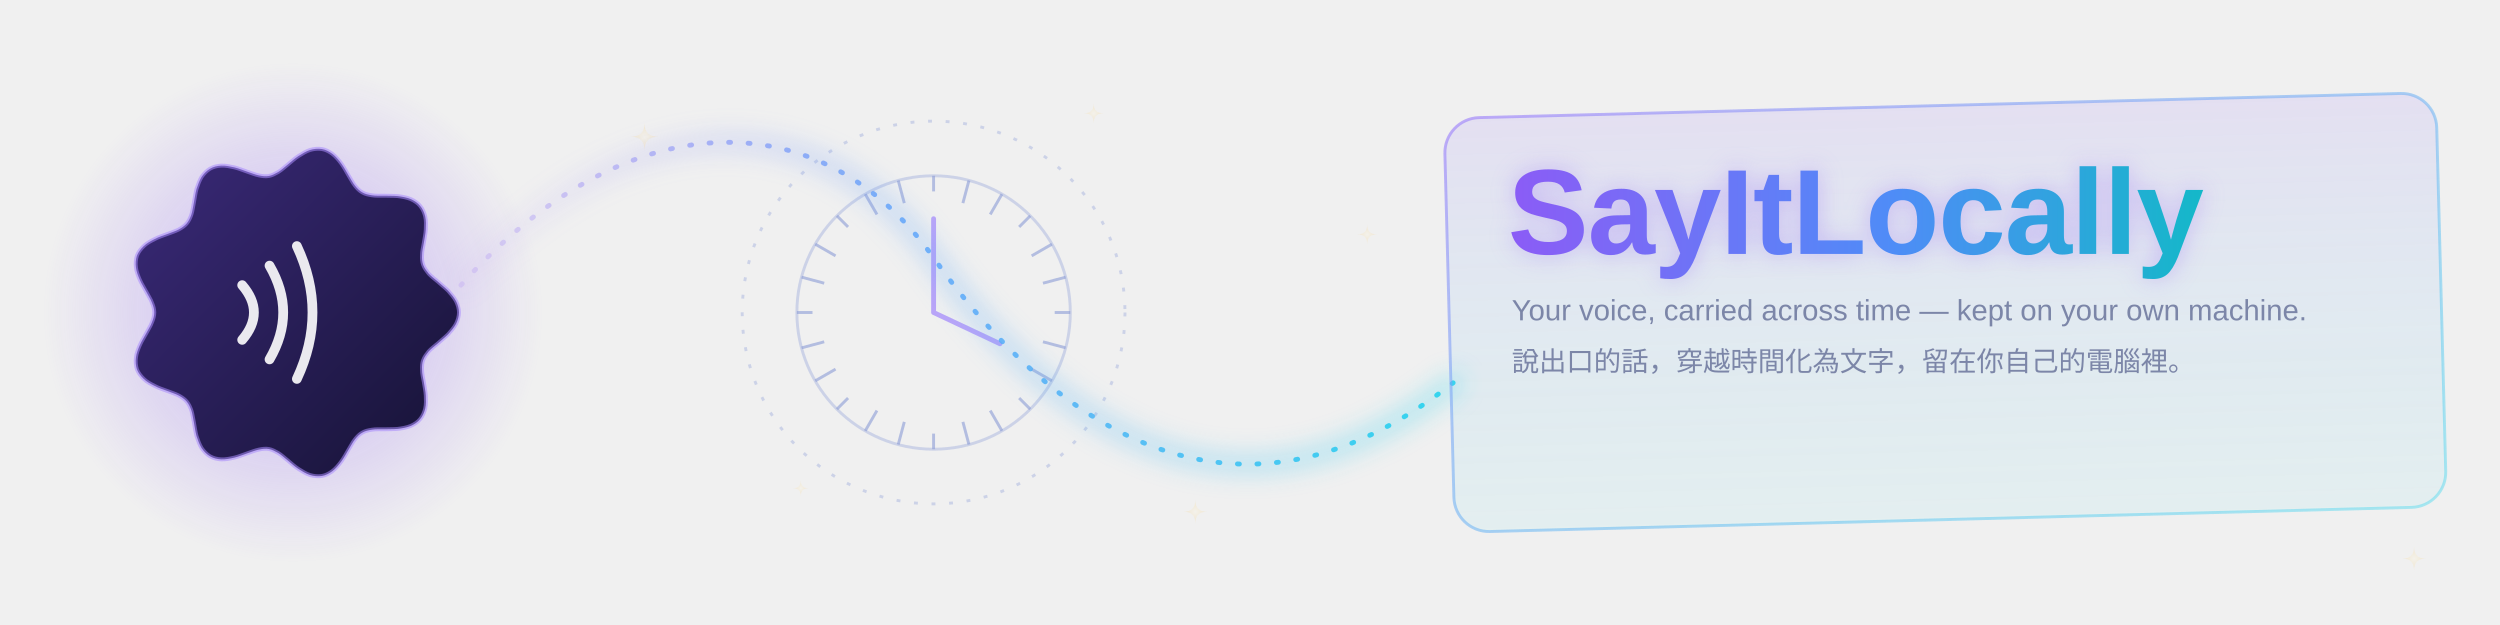
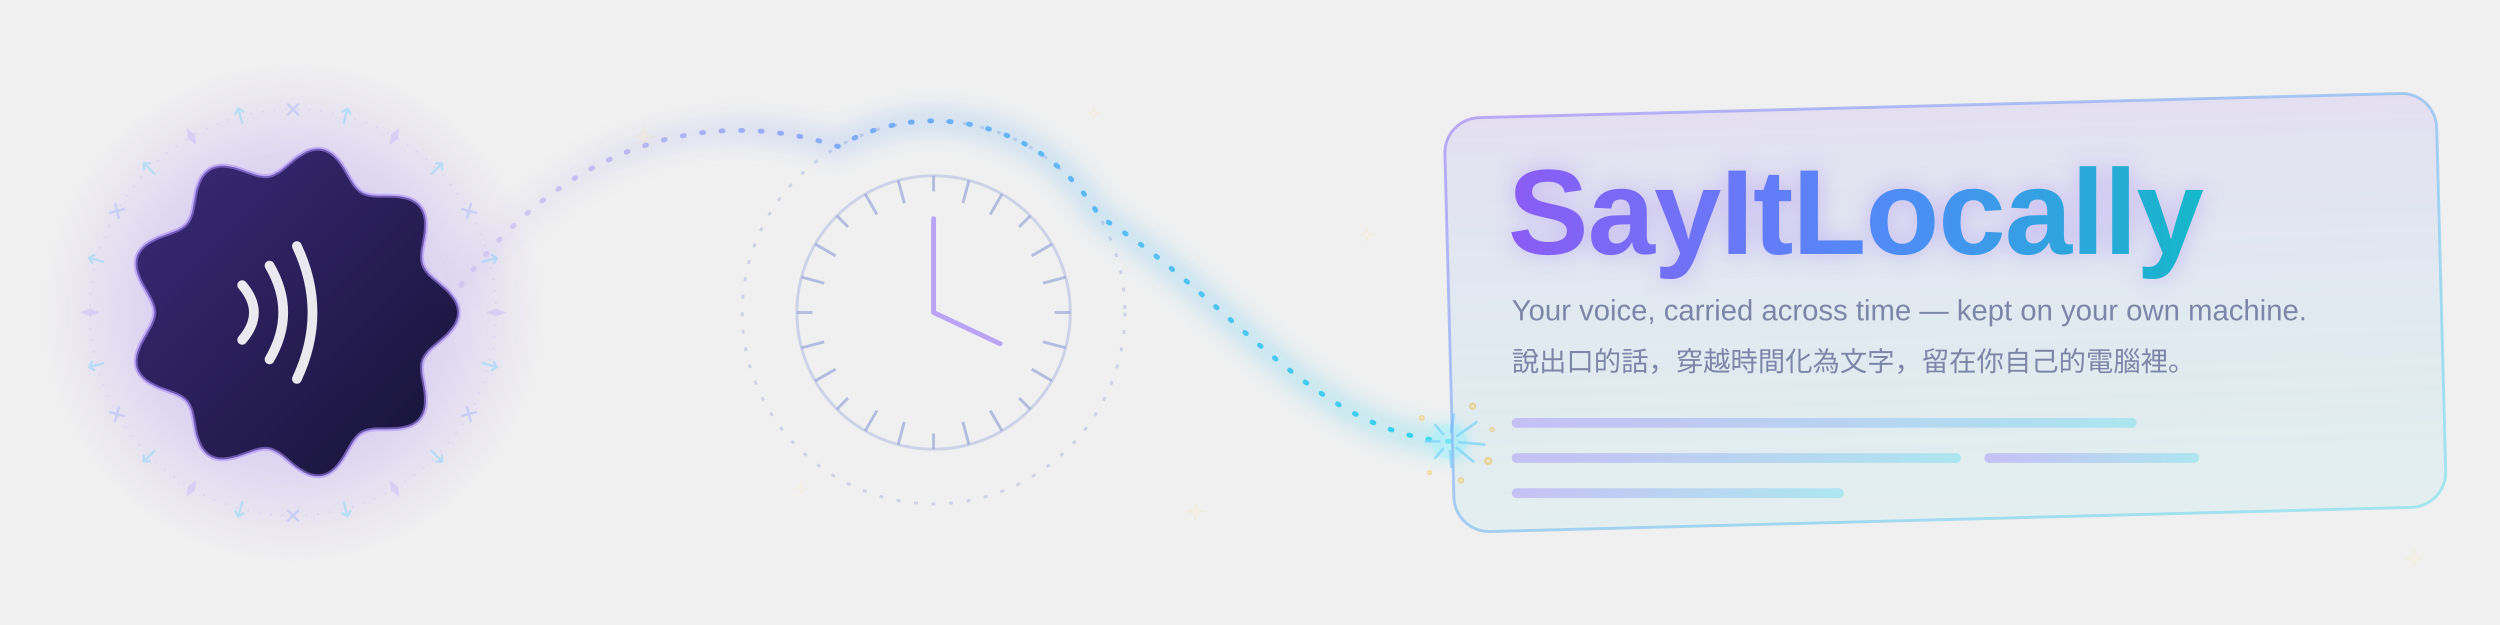
<svg xmlns="http://www.w3.org/2000/svg" viewBox="0 0 1280 320" width="1280" height="320" role="img" aria-labelledby="t d">
  <defs>
    <linearGradient id="bubble" x1="0" y1="0" x2="1" y2="1">
      <stop offset="0" stop-color="#3b2a7a" />
      <stop offset="1" stop-color="#151233" />
    </linearGradient>
    <linearGradient id="trail" x1="0" y1="0" x2="1" y2="0">
      <stop offset="0" stop-color="#8b5cf6" stop-opacity="0.15" />
      <stop offset="0.45" stop-color="#60a5fa" stop-opacity="0.85" />
      <stop offset="1" stop-color="#22d3ee" stop-opacity="0.9" />
    </linearGradient>
    <linearGradient id="title" x1="0" y1="0" x2="1" y2="0">
      <stop offset="0" stop-color="#8b5cf6" />
      <stop offset="0.55" stop-color="#4f8cf7" />
      <stop offset="1" stop-color="#14b8c9" />
    </linearGradient>
    <linearGradient id="ink" x1="0" y1="0" x2="1" y2="0">
      <stop offset="0" stop-color="#7c4dff" />
      <stop offset="1" stop-color="#22d3ee" />
    </linearGradient>
    <linearGradient id="page" x1="0" y1="0" x2="0" y2="1">
      <stop offset="0" stop-color="#a78bfa" stop-opacity="0.16" />
      <stop offset="1" stop-color="#22d3ee" stop-opacity="0.06" />
    </linearGradient>
    <linearGradient id="pageEdge" x1="0" y1="0" x2="1" y2="1">
      <stop offset="0" stop-color="#a78bfa" stop-opacity="0.7" />
      <stop offset="1" stop-color="#22d3ee" stop-opacity="0.35" />
    </linearGradient>
    <radialGradient id="gold">
      <stop offset="0" stop-color="#fff7d6" />
      <stop offset="1" stop-color="#f5b942" />
    </radialGradient>
    <radialGradient id="aura">
      <stop offset="0" stop-color="#8b5cf6" stop-opacity="0.45" />
      <stop offset="1" stop-color="#8b5cf6" stop-opacity="0" />
    </radialGradient>
    <filter id="glow" x="-50%" y="-50%" width="200%" height="200%">
      <feGaussianBlur stdDeviation="3.5" result="b" />
      <feMerge>
        <feMergeNode in="b" />
        <feMergeNode in="SourceGraphic" />
      </feMerge>
    </filter>
    <filter id="soft" x="-20%" y="-20%" width="140%" height="140%">
      <feGaussianBlur stdDeviation="6" />
    </filter>
  </defs>
  <circle cx="150" cy="160" r="128" fill="url(#aura)" />
+   <g opacity="0.45">
+     <circle cx="150" cy="160" r="104" fill="none" stroke="#a78bfa" stroke-opacity="0.35" stroke-width="1" stroke-dasharray="1 5" />
+     <g transform="translate(254.0 160.0) rotate(90)">
+       <path d="M0 -5L2 0L0 5L-2 0Z" fill="#c4b5fd" />
+     </g>
+     <g transform="translate(250.5 186.9) rotate(105)">
+       <path d="M0 -4V4M-2.5 -1.5L0 -4L2.5 -1.5" fill="none" stroke="#7dd3fc" stroke-width="1.2" />
+     </g>
+     <g transform="translate(240.1 212.0) rotate(120)">
+       <path d="M-3 -3L3 3M-3 3L3 -3" stroke="#a5b4fc" stroke-width="1.2" />
+     </g>
+     <g transform="translate(223.5 233.5) rotate(135)">
+       <path d="M0 -4V4M-2.5 -1.5L0 -4L2.5 -1.5" fill="none" stroke="#7dd3fc" stroke-width="1.2" />
+     </g>
+     <g transform="translate(202.0 250.1) rotate(150)">
+       <path d="M0 -5L2 0L0 5L-2 0Z" fill="#c4b5fd" />
+     </g>
+     <g transform="translate(176.9 260.5) rotate(165)">
+       <path d="M0 -4V4M-2.5 -1.5L0 -4L2.5 -1.5" fill="none" stroke="#7dd3fc" stroke-width="1.2" />
+     </g>
+     <g transform="translate(150.0 264.0) rotate(180)">
+       <path d="M-3 -3L3 3M-3 3L3 -3" stroke="#a5b4fc" stroke-width="1.2" />
+     </g>
+     <g transform="translate(123.1 260.5) rotate(195)">
+       <path d="M0 -4V4M-2.5 -1.5L0 -4L2.5 -1.5" fill="none" stroke="#7dd3fc" stroke-width="1.2" />
+     </g>
+     <g transform="translate(98.0 250.1) rotate(210)">
+       <path d="M0 -5L2 0L0 5L-2 0Z" fill="#c4b5fd" />
+     </g>
+     <g transform="translate(76.5 233.5) rotate(225)">
+       <path d="M0 -4V4M-2.5 -1.5L0 -4L2.5 -1.5" fill="none" stroke="#7dd3fc" stroke-width="1.2" />
+     </g>
+     <g transform="translate(59.9 212.0) rotate(240)">
+       <path d="M-3 -3L3 3M-3 3L3 -3" stroke="#a5b4fc" stroke-width="1.2" />
+     </g>
+     <g transform="translate(49.5 186.9) rotate(255)">
+       <path d="M0 -4V4M-2.5 -1.5L0 -4L2.5 -1.5" fill="none" stroke="#7dd3fc" stroke-width="1.2" />
+     </g>
+     <g transform="translate(46.0 160.0) rotate(270)">
+       <path d="M0 -5L2 0L0 5L-2 0Z" fill="#c4b5fd" />
+     </g>
+     <g transform="translate(49.5 133.1) rotate(285)">
+       <path d="M0 -4V4M-2.5 -1.5L0 -4L2.5 -1.5" fill="none" stroke="#7dd3fc" stroke-width="1.2" />
+     </g>
+     <g transform="translate(59.9 108.0) rotate(300)">
+       <path d="M-3 -3L3 3M-3 3L3 -3" stroke="#a5b4fc" stroke-width="1.2" />
+     </g>
+     <g transform="translate(76.5 86.5) rotate(315)">
+       <path d="M0 -4V4M-2.5 -1.5L0 -4L2.5 -1.5" fill="none" stroke="#7dd3fc" stroke-width="1.2" />
+     </g>
+     <g transform="translate(98.0 69.9) rotate(330)">
+       <path d="M0 -5L2 0L0 5L-2 0Z" fill="#c4b5fd" />
+     </g>
+     <g transform="translate(123.1 59.5) rotate(345)">
+       <path d="M0 -4V4M-2.5 -1.5L0 -4L2.5 -1.5" fill="none" stroke="#7dd3fc" stroke-width="1.2" />
+     </g>
+     <g transform="translate(150.0 56.0) rotate(360)">
+       <path d="M-3 -3L3 3M-3 3L3 -3" stroke="#a5b4fc" stroke-width="1.2" />
+     </g>
+     <g transform="translate(176.9 59.5) rotate(375)">
+       <path d="M0 -4V4M-2.5 -1.5L0 -4L2.5 -1.5" fill="none" stroke="#7dd3fc" stroke-width="1.2" />
+     </g>
+     <g transform="translate(202.0 69.9) rotate(390)">
+       <path d="M0 -5L2 0L0 5L-2 0Z" fill="#c4b5fd" />
+     </g>
+     <g transform="translate(223.5 86.5) rotate(405)">
+       <path d="M0 -4V4M-2.5 -1.5L0 -4L2.5 -1.5" fill="none" stroke="#7dd3fc" stroke-width="1.2" />
+     </g>
+     <g transform="translate(240.1 108.0) rotate(420)">
+       <path d="M-3 -3L3 3M-3 3L3 -3" stroke="#a5b4fc" stroke-width="1.2" />
+     </g>
+     <g transform="translate(250.5 133.1) rotate(435)">
+       <path d="M0 -4V4M-2.5 -1.5L0 -4L2.5 -1.5" fill="none" stroke="#7dd3fc" stroke-width="1.2" />
+     </g>
+     <animateTransform attributeName="transform" type="rotate" from="0 150 160" to="-360 150 160" dur="90s" repeatCount="indefinite" />
+   </g>
  <path d="M235.0 160.0C235.0 161.9 234.4 164.0 233.5 165.8C232.5 167.7 230.9 169.5 229.4 171.2C227.8 172.8 225.8 174.3 224.2 175.8C222.5 177.2 220.8 178.5 219.5 179.9C218.3 181.4 217.3 182.7 216.7 184.3C216.1 185.9 216.0 187.5 216.1 189.4C216.1 191.3 216.6 193.4 217.0 195.6C217.3 197.8 217.9 200.2 218.0 202.5C218.1 204.7 218.2 207.1 217.7 209.2C217.2 211.2 216.4 213.1 215.1 214.6C213.9 216.1 212.1 217.3 210.2 218.1C208.3 218.9 205.9 219.3 203.6 219.6C201.4 219.8 198.9 219.7 196.7 219.8C194.5 219.8 192.3 219.7 190.5 220.0C188.6 220.3 187.0 220.6 185.5 221.5C184.0 222.3 182.9 223.5 181.7 225.0C180.5 226.5 179.6 228.4 178.4 230.3C177.3 232.2 176.1 234.4 174.8 236.2C173.4 238.1 171.9 239.9 170.2 241.2C168.6 242.4 166.7 243.4 164.8 243.7C162.8 244.0 160.7 243.8 158.7 243.2C156.8 242.6 154.7 241.3 152.8 240.1C150.9 238.9 149.1 237.2 147.4 235.8C145.6 234.4 144.1 232.9 142.4 231.9C140.8 231.0 139.3 230.2 137.7 229.9C136.0 229.6 134.4 229.8 132.5 230.2C130.6 230.6 128.7 231.4 126.6 232.1C124.5 232.8 122.2 233.8 120.0 234.3C117.8 234.8 115.4 235.3 113.3 235.2C111.2 235.1 109.2 234.6 107.5 233.6C105.8 232.6 104.4 231.1 103.2 229.4C102.1 227.6 101.3 225.3 100.6 223.2C100.0 221.0 99.7 218.5 99.3 216.4C98.8 214.2 98.6 212.0 98.0 210.2C97.4 208.5 96.7 206.9 95.6 205.6C94.5 204.3 93.1 203.4 91.5 202.5C89.8 201.6 87.7 201.0 85.7 200.2C83.6 199.4 81.2 198.7 79.2 197.6C77.2 196.6 75.1 195.5 73.6 194.0C72.1 192.6 70.8 190.9 70.1 189.1C69.5 187.2 69.3 185.1 69.6 183.1C69.8 181.0 70.7 178.8 71.6 176.7C72.5 174.6 73.9 172.5 74.9 170.6C75.9 168.6 77.2 166.8 77.8 165.0C78.5 163.3 79.0 161.7 79.0 160.0C79.0 158.3 78.5 156.7 77.8 155.0C77.2 153.2 75.9 151.4 74.9 149.4C73.9 147.5 72.5 145.4 71.6 143.3C70.7 141.2 69.8 139.0 69.6 136.9C69.3 134.9 69.5 132.8 70.1 130.9C70.8 129.1 72.1 127.4 73.6 126.0C75.1 124.5 77.2 123.4 79.2 122.4C81.2 121.3 83.6 120.6 85.7 119.8C87.7 119.0 89.8 118.4 91.5 117.5C93.1 116.6 94.5 115.7 95.6 114.4C96.7 113.1 97.4 111.5 98.0 109.8C98.6 108.0 98.8 105.8 99.3 103.6C99.7 101.5 100.0 99.0 100.6 96.8C101.3 94.7 102.1 92.4 103.2 90.6C104.4 88.9 105.8 87.4 107.5 86.4C109.2 85.4 111.2 84.9 113.3 84.8C115.4 84.7 117.8 85.2 120.0 85.7C122.2 86.2 124.5 87.2 126.6 87.9C128.7 88.6 130.6 89.4 132.5 89.8C134.4 90.2 136.0 90.4 137.7 90.1C139.3 89.8 140.8 89.0 142.4 88.1C144.1 87.1 145.6 85.6 147.4 84.2C149.1 82.8 150.9 81.1 152.8 79.9C154.7 78.7 156.8 77.4 158.7 76.8C160.7 76.2 162.8 76.0 164.8 76.3C166.7 76.6 168.6 77.6 170.2 78.8C171.9 80.1 173.4 81.9 174.8 83.8C176.1 85.6 177.3 87.8 178.4 89.7C179.6 91.6 180.5 93.5 181.7 95.0C182.9 96.5 184.0 97.7 185.5 98.5C187.0 99.4 188.6 99.7 190.5 100.0C192.3 100.3 194.5 100.2 196.7 100.2C198.9 100.3 201.4 100.2 203.6 100.4C205.9 100.7 208.3 101.1 210.2 101.9C212.1 102.7 213.9 103.9 215.1 105.4C216.4 106.9 217.2 108.8 217.7 110.8C218.2 112.9 218.1 115.3 218.0 117.5C217.9 119.8 217.3 122.2 217.0 124.4C216.6 126.6 216.1 128.7 216.1 130.6C216.0 132.5 216.1 134.1 216.7 135.7C217.3 137.3 218.3 138.6 219.5 140.1C220.8 141.5 222.5 142.8 224.2 144.2C225.8 145.7 227.8 147.2 229.4 148.8C230.9 150.5 232.5 152.3 233.5 154.2C234.4 156.0 235.0 158.1 235.0 160.0Z" fill="url(#bubble)" stroke="#a78bfa" stroke-opacity="0.55" stroke-width="2" />
  <path d="M124 146Q136 160 124 174" fill="none" stroke="#fff" stroke-width="5" stroke-linecap="round" opacity="0.9">
    <animate attributeName="opacity" values="0.35;0.95;0.35" dur="2.4s" begin="0.0s" repeatCount="indefinite" calcMode="spline" keyTimes="0;0.5;1" keySplines="0.4 0 0.6 1;0.4 0 0.6 1" />
  </path>
  <path d="M138 136Q152 160 138 184" fill="none" stroke="#fff" stroke-width="5" stroke-linecap="round" opacity="0.9">
    <animate attributeName="opacity" values="0.35;0.95;0.35" dur="2.4s" begin="0.3s" repeatCount="indefinite" calcMode="spline" keyTimes="0;0.5;1" keySplines="0.4 0 0.6 1;0.4 0 0.6 1" />
  </path>
  <path d="M152 126Q168 160 152 194" fill="none" stroke="#fff" stroke-width="5" stroke-linecap="round" opacity="0.9">
    <animate attributeName="opacity" values="0.35;0.95;0.35" dur="2.4s" begin="0.6s" repeatCount="indefinite" calcMode="spline" keyTimes="0;0.5;1" keySplines="0.4 0 0.6 1;0.4 0 0.6 1" />
  </path>
  <g fill="none" stroke="#8b9bd6" stroke-opacity="0.35" stroke-width="1.5">
    <circle cx="478" cy="160" r="98" stroke-dasharray="2 7" />
    <circle cx="478" cy="160" r="70" />
    <g stroke-opacity="0.6">
      <line x1="540.0" y1="160.0" x2="548.0" y2="160.0" />
      <line x1="534.0" y1="175.0" x2="545.6" y2="178.1" />
      <line x1="528.2" y1="189.0" x2="538.6" y2="195.0" />
      <line x1="521.8" y1="203.8" x2="527.5" y2="209.5" />
      <line x1="507.0" y1="210.2" x2="513.0" y2="220.6" />
      <line x1="493.0" y1="216.0" x2="496.1" y2="227.6" />
      <line x1="478.0" y1="222.0" x2="478.0" y2="230.0" />
      <line x1="463.0" y1="216.0" x2="459.9" y2="227.6" />
      <line x1="449.0" y1="210.2" x2="443.0" y2="220.6" />
      <line x1="434.2" y1="203.8" x2="428.5" y2="209.5" />
      <line x1="427.8" y1="189.0" x2="417.4" y2="195.0" />
      <line x1="422.0" y1="175.0" x2="410.4" y2="178.1" />
      <line x1="416.0" y1="160.0" x2="408.0" y2="160.0" />
      <line x1="422.0" y1="145.0" x2="410.4" y2="141.9" />
      <line x1="427.8" y1="131.0" x2="417.4" y2="125.0" />
      <line x1="434.2" y1="116.2" x2="428.5" y2="110.5" />
      <line x1="449.0" y1="109.8" x2="443.0" y2="99.4" />
      <line x1="463.0" y1="104.0" x2="459.9" y2="92.4" />
      <line x1="478.0" y1="98.0" x2="478.0" y2="90.0" />
      <line x1="493.0" y1="104.0" x2="496.1" y2="92.4" />
      <line x1="507.0" y1="109.8" x2="513.0" y2="99.4" />
      <line x1="521.8" y1="116.2" x2="527.5" y2="110.5" />
      <line x1="528.2" y1="131.0" x2="538.6" y2="125.0" />
      <line x1="534.0" y1="145.0" x2="545.6" y2="141.9" />
    </g>
    <path d="M478 160V112M478 160L512 176" stroke="#a78bfa" stroke-opacity="0.75" stroke-width="2.5" stroke-linecap="round">
      <animateTransform attributeName="transform" type="rotate" from="0 478 160" to="360 478 160" dur="24s" repeatCount="indefinite" />
    </path>
  </g>
-   <path d="M236 146C320 52 420 50 478 132S630 286 744 196" fill="none" stroke="url(#trail)" stroke-width="10" stroke-linecap="round" opacity="0.35" filter="url(#soft)" />
-   <path d="M236 146C320 52 420 50 478 132S630 286 744 196" fill="none" stroke="url(#trail)" stroke-width="2.5" stroke-linecap="round" stroke-dasharray="1 9" />
+   <path d="M236 146C296 66 372 56 429 75A98 98 0 0 1 563 111C628 150 672 222 742 226" fill="none" stroke="url(#trail)" stroke-width="10" stroke-linecap="round" opacity="0.35" filter="url(#soft)" />
+   <path d="M236 146C296 66 372 56 429 75A98 98 0 0 1 563 111C628 150 672 222 742 226" fill="none" stroke="url(#trail)" stroke-width="2.5" stroke-linecap="round" stroke-dasharray="1 9" />
  <circle r="4.5" fill="#c4b5fd" filter="url(#glow)" opacity="0">
-     <animateMotion dur="4.8s" begin="0s" repeatCount="indefinite" path="M236 146C320 52 420 50 478 132S630 286 744 196" calcMode="spline" keyPoints="0;1" keyTimes="0;1" keySplines="0.45 0 0.55 1" />
+     <animateMotion dur="4.8s" begin="0s" repeatCount="indefinite" path="M236 146C296 66 372 56 429 75A98 98 0 0 1 563 111C628 150 672 222 742 226" calcMode="spline" keyPoints="0;1" keyTimes="0;1" keySplines="0.45 0 0.55 1" />
    <animate attributeName="opacity" values="0;1;1;0" keyTimes="0;0.15;0.8;1" dur="4.8s" begin="0s" repeatCount="indefinite" />
  </circle>
  <circle r="3.2" fill="#7dd3fc" filter="url(#glow)" opacity="0">
-     <animateMotion dur="4.8s" begin="1.2s" repeatCount="indefinite" path="M236 146C320 52 420 50 478 132S630 286 744 196" calcMode="spline" keyPoints="0;1" keyTimes="0;1" keySplines="0.45 0 0.55 1" />
+     <animateMotion dur="4.8s" begin="1.2s" repeatCount="indefinite" path="M236 146C296 66 372 56 429 75A98 98 0 0 1 563 111C628 150 672 222 742 226" calcMode="spline" keyPoints="0;1" keyTimes="0;1" keySplines="0.45 0 0.55 1" />
    <animate attributeName="opacity" values="0;1;1;0" keyTimes="0;0.15;0.8;1" dur="4.8s" begin="1.2s" repeatCount="indefinite" />
  </circle>
  <circle r="3.8" fill="#fde68a" filter="url(#glow)" opacity="0">
-     <animateMotion dur="4.8s" begin="2.4s" repeatCount="indefinite" path="M236 146C320 52 420 50 478 132S630 286 744 196" calcMode="spline" keyPoints="0;1" keyTimes="0;1" keySplines="0.45 0 0.55 1" />
+     <animateMotion dur="4.8s" begin="2.4s" repeatCount="indefinite" path="M236 146C296 66 372 56 429 75A98 98 0 0 1 563 111C628 150 672 222 742 226" calcMode="spline" keyPoints="0;1" keyTimes="0;1" keySplines="0.45 0 0.55 1" />
    <animate attributeName="opacity" values="0;1;1;0" keyTimes="0;0.15;0.8;1" dur="4.8s" begin="2.4s" repeatCount="indefinite" />
  </circle>
  <circle r="2.6" fill="#a5f3fc" filter="url(#glow)" opacity="0">
-     <animateMotion dur="4.8s" begin="3.6s" repeatCount="indefinite" path="M236 146C320 52 420 50 478 132S630 286 744 196" calcMode="spline" keyPoints="0;1" keyTimes="0;1" keySplines="0.45 0 0.55 1" />
+     <animateMotion dur="4.8s" begin="3.6s" repeatCount="indefinite" path="M236 146C296 66 372 56 429 75A98 98 0 0 1 563 111C628 150 672 222 742 226" calcMode="spline" keyPoints="0;1" keyTimes="0;1" keySplines="0.45 0 0.55 1" />
    <animate attributeName="opacity" values="0;1;1;0" keyTimes="0;0.15;0.8;1" dur="4.8s" begin="3.6s" repeatCount="indefinite" />
+   </circle>
+   <circle cx="742" cy="226" r="9" fill="#a5f3fc" opacity="0.55" filter="url(#glow)" />
+   <g stroke="#7dd3fc" stroke-width="1.4" stroke-linecap="round" opacity="0.7">
+     <line x1="742.9" y1="221.1" x2="744.4" y2="212.2" />
+     <line x1="746.1" y1="223.1" x2="755.9" y2="216.2" />
+     <line x1="747.0" y1="226.4" x2="759.9" y2="227.6" />
+     <line x1="745.8" y1="229.2" x2="754.3" y2="236.3" />
+     <line x1="742.4" y1="231.0" x2="743.1" y2="239.0" />
+     <line x1="738.8" y1="229.8" x2="734.9" y2="234.4" />
+     <line x1="738.8" y1="222.2" x2="734.9" y2="217.6" />
+     <line x1="737.0" y1="226.0" x2="730.0" y2="226.0" />
+     <animate attributeName="opacity" values="0.7;0.3;0.7" dur="3s" repeatCount="indefinite" calcMode="spline" keyTimes="0;0.5;1" keySplines="0.4 0 0.6 1;0.4 0 0.6 1" />
+   </g>
+   <circle cx="754" cy="208" r="1.8" fill="url(#gold)" opacity="0.75">
+     <animate attributeName="opacity" values="0.75;0.2;0.75" dur="2.20s" begin="0.0s" repeatCount="indefinite" calcMode="spline" keyTimes="0;0.5;1" keySplines="0.4 0 0.6 1;0.4 0 0.6 1" />
+   </circle>
+   <circle cx="762" cy="236" r="2.0" fill="url(#gold)" opacity="0.75">
+     <animate attributeName="opacity" values="0.75;0.2;0.75" dur="2.55s" begin="0.3s" repeatCount="indefinite" calcMode="spline" keyTimes="0;0.5;1" keySplines="0.4 0 0.6 1;0.4 0 0.6 1" />
+   </circle>
+   <circle cx="748" cy="246" r="1.6" fill="url(#gold)" opacity="0.75">
+     <animate attributeName="opacity" values="0.75;0.2;0.75" dur="2.90s" begin="0.6s" repeatCount="indefinite" calcMode="spline" keyTimes="0;0.5;1" keySplines="0.4 0 0.6 1;0.4 0 0.6 1" />
+   </circle>
+   <circle cx="728" cy="214" r="1.4" fill="url(#gold)" opacity="0.75">
+     <animate attributeName="opacity" values="0.75;0.2;0.75" dur="3.25s" begin="0.9s" repeatCount="indefinite" calcMode="spline" keyTimes="0;0.5;1" keySplines="0.4 0 0.6 1;0.4 0 0.6 1" />
+   </circle>
+   <circle cx="764" cy="220" r="1.3" fill="url(#gold)" opacity="0.75">
+     <animate attributeName="opacity" values="0.75;0.2;0.75" dur="3.60s" begin="1.2s" repeatCount="indefinite" calcMode="spline" keyTimes="0;0.5;1" keySplines="0.4 0 0.6 1;0.4 0 0.6 1" />
+   </circle>
+   <circle cx="732" cy="242" r="1.2" fill="url(#gold)" opacity="0.75">
+     <animate attributeName="opacity" values="0.75;0.2;0.75" dur="3.95s" begin="1.5s" repeatCount="indefinite" calcMode="spline" keyTimes="0;0.5;1" keySplines="0.4 0 0.6 1;0.4 0 0.6 1" />
  </circle>
  <path d="M330 63Q330 70 337 70Q330 70 330 77Q330 70 323 70Q330 70 330 63Z" fill="url(#gold)" opacity="0.2">
    <animate attributeName="opacity" values="0.2;0.95;0.2" dur="3.2s" begin="0s" repeatCount="indefinite" calcMode="spline" keyTimes="0;0.5;1" keySplines="0.4 0 0.6 1;0.4 0 0.6 1" />
  </path>
  <path d="M560 53Q560 58 565 58Q560 58 560 63Q560 58 555 58Q560 58 560 53Z" fill="url(#gold)" opacity="0.2">
    <animate attributeName="opacity" values="0.2;0.95;0.2" dur="2.8s" begin="1.1s" repeatCount="indefinite" calcMode="spline" keyTimes="0;0.5;1" keySplines="0.4 0 0.6 1;0.4 0 0.6 1" />
  </path>
  <path d="M612 256Q612 262 618 262Q612 262 612 268Q612 262 606 262Q612 262 612 256Z" fill="url(#gold)" opacity="0.2">
    <animate attributeName="opacity" values="0.2;0.95;0.2" dur="3.6s" begin="0.6s" repeatCount="indefinite" calcMode="spline" keyTimes="0;0.5;1" keySplines="0.4 0 0.6 1;0.4 0 0.6 1" />
  </path>
  <path d="M410 246Q410 250 414 250Q410 250 410 254Q410 250 406 250Q410 250 410 246Z" fill="url(#gold)" opacity="0.2">
    <animate attributeName="opacity" values="0.2;0.95;0.2" dur="3s" begin="1.8s" repeatCount="indefinite" calcMode="spline" keyTimes="0;0.5;1" keySplines="0.4 0 0.6 1;0.4 0 0.6 1" />
  </path>
  <path d="M700 115Q700 120 705 120Q700 120 700 125Q700 120 695 120Q700 120 700 115Z" fill="url(#gold)" opacity="0.2">
    <animate attributeName="opacity" values="0.2;0.95;0.2" dur="3.4s" begin="2.4s" repeatCount="indefinite" calcMode="spline" keyTimes="0;0.5;1" keySplines="0.4 0 0.6 1;0.4 0 0.6 1" />
  </path>
  <path d="M1236 280Q1236 286 1242 286Q1236 286 1236 292Q1236 286 1230 286Q1236 286 1236 280Z" fill="url(#gold)" opacity="0.2">
    <animate attributeName="opacity" values="0.2;0.95;0.2" dur="3.1s" begin="1.4s" repeatCount="indefinite" calcMode="spline" keyTimes="0;0.5;1" keySplines="0.4 0 0.6 1;0.4 0 0.6 1" />
  </path>
  <g transform="rotate(-1.5 996 160)">
    <rect x="742" y="54" width="508" height="212" rx="18" fill="url(#page)" stroke="url(#pageEdge)" stroke-width="1.5" />
  </g>
  <g font-family="-apple-system, BlinkMacSystemFont, 'Segoe UI', 'Helvetica Neue', Arial, sans-serif">
    <text x="772" y="130" font-size="62" font-weight="700" fill="#8b5cf6" opacity="0.35" filter="url(#soft)" letter-spacing="-0.5">SayItLocally</text>
    <text x="772" y="130" font-size="62" font-weight="700" fill="url(#title)" letter-spacing="-0.5">SayItLocally</text>
    <text x="774" y="164" font-size="15" fill="#7c86a8">Your voice, carried across time — kept on your own machine.</text>
    <text x="774" y="190" font-size="14" fill="#7c86a8">說出口的話，穿越時間化為文字，留在你自己的電腦裡。</text>
  </g>
+   <rect x="774" y="214" height="5" rx="2.5" width="320" fill="url(#ink)" opacity="0.28" />
  <rect x="774" y="214" height="5" rx="2.5" width="320" fill="url(#ink)" opacity="0">
    <animate attributeName="width" values="0;320;320;320" keyTimes="0;0.25;0.85;1" dur="9s" begin="0.4s" repeatCount="indefinite" calcMode="spline" keySplines="0.3 0 0.4 1;0 0 1 1;0 0 1 1" />
    <animate attributeName="opacity" values="0;0.85;0.85;0" keyTimes="0;0.2;0.85;1" dur="9s" begin="0.4s" repeatCount="indefinite" />
  </rect>
+   <rect x="774" y="232" height="5" rx="2.5" width="230" fill="url(#ink)" opacity="0.28" />
  <rect x="774" y="232" height="5" rx="2.5" width="230" fill="url(#ink)" opacity="0">
    <animate attributeName="width" values="0;230;230;230" keyTimes="0;0.25;0.85;1" dur="9s" begin="1.2s" repeatCount="indefinite" calcMode="spline" keySplines="0.3 0 0.4 1;0 0 1 1;0 0 1 1" />
    <animate attributeName="opacity" values="0;0.85;0.85;0" keyTimes="0;0.2;0.85;1" dur="9s" begin="1.2s" repeatCount="indefinite" />
  </rect>
+   <rect x="1016" y="232" height="5" rx="2.5" width="110" fill="url(#ink)" opacity="0.28" />
  <rect x="1016" y="232" height="5" rx="2.5" width="110" fill="url(#ink)" opacity="0">
    <animate attributeName="width" values="0;110;110;110" keyTimes="0;0.25;0.85;1" dur="9s" begin="1.8s" repeatCount="indefinite" calcMode="spline" keySplines="0.3 0 0.4 1;0 0 1 1;0 0 1 1" />
    <animate attributeName="opacity" values="0;0.85;0.85;0" keyTimes="0;0.2;0.85;1" dur="9s" begin="1.8s" repeatCount="indefinite" />
  </rect>
+   <rect x="774" y="250" height="5" rx="2.5" width="170" fill="url(#ink)" opacity="0.28" />
+   <rect x="774" y="250" height="5" rx="2.5" width="170" fill="url(#ink)" opacity="0">
+     <animate attributeName="width" values="0;170;170;170" keyTimes="0;0.25;0.85;1" dur="9s" begin="2.4s" repeatCount="indefinite" calcMode="spline" keySplines="0.3 0 0.4 1;0 0 1 1;0 0 1 1" />
+     <animate attributeName="opacity" values="0;0.85;0.85;0" keyTimes="0;0.2;0.85;1" dur="9s" begin="2.4s" repeatCount="indefinite" />
+   </rect>
</svg>
